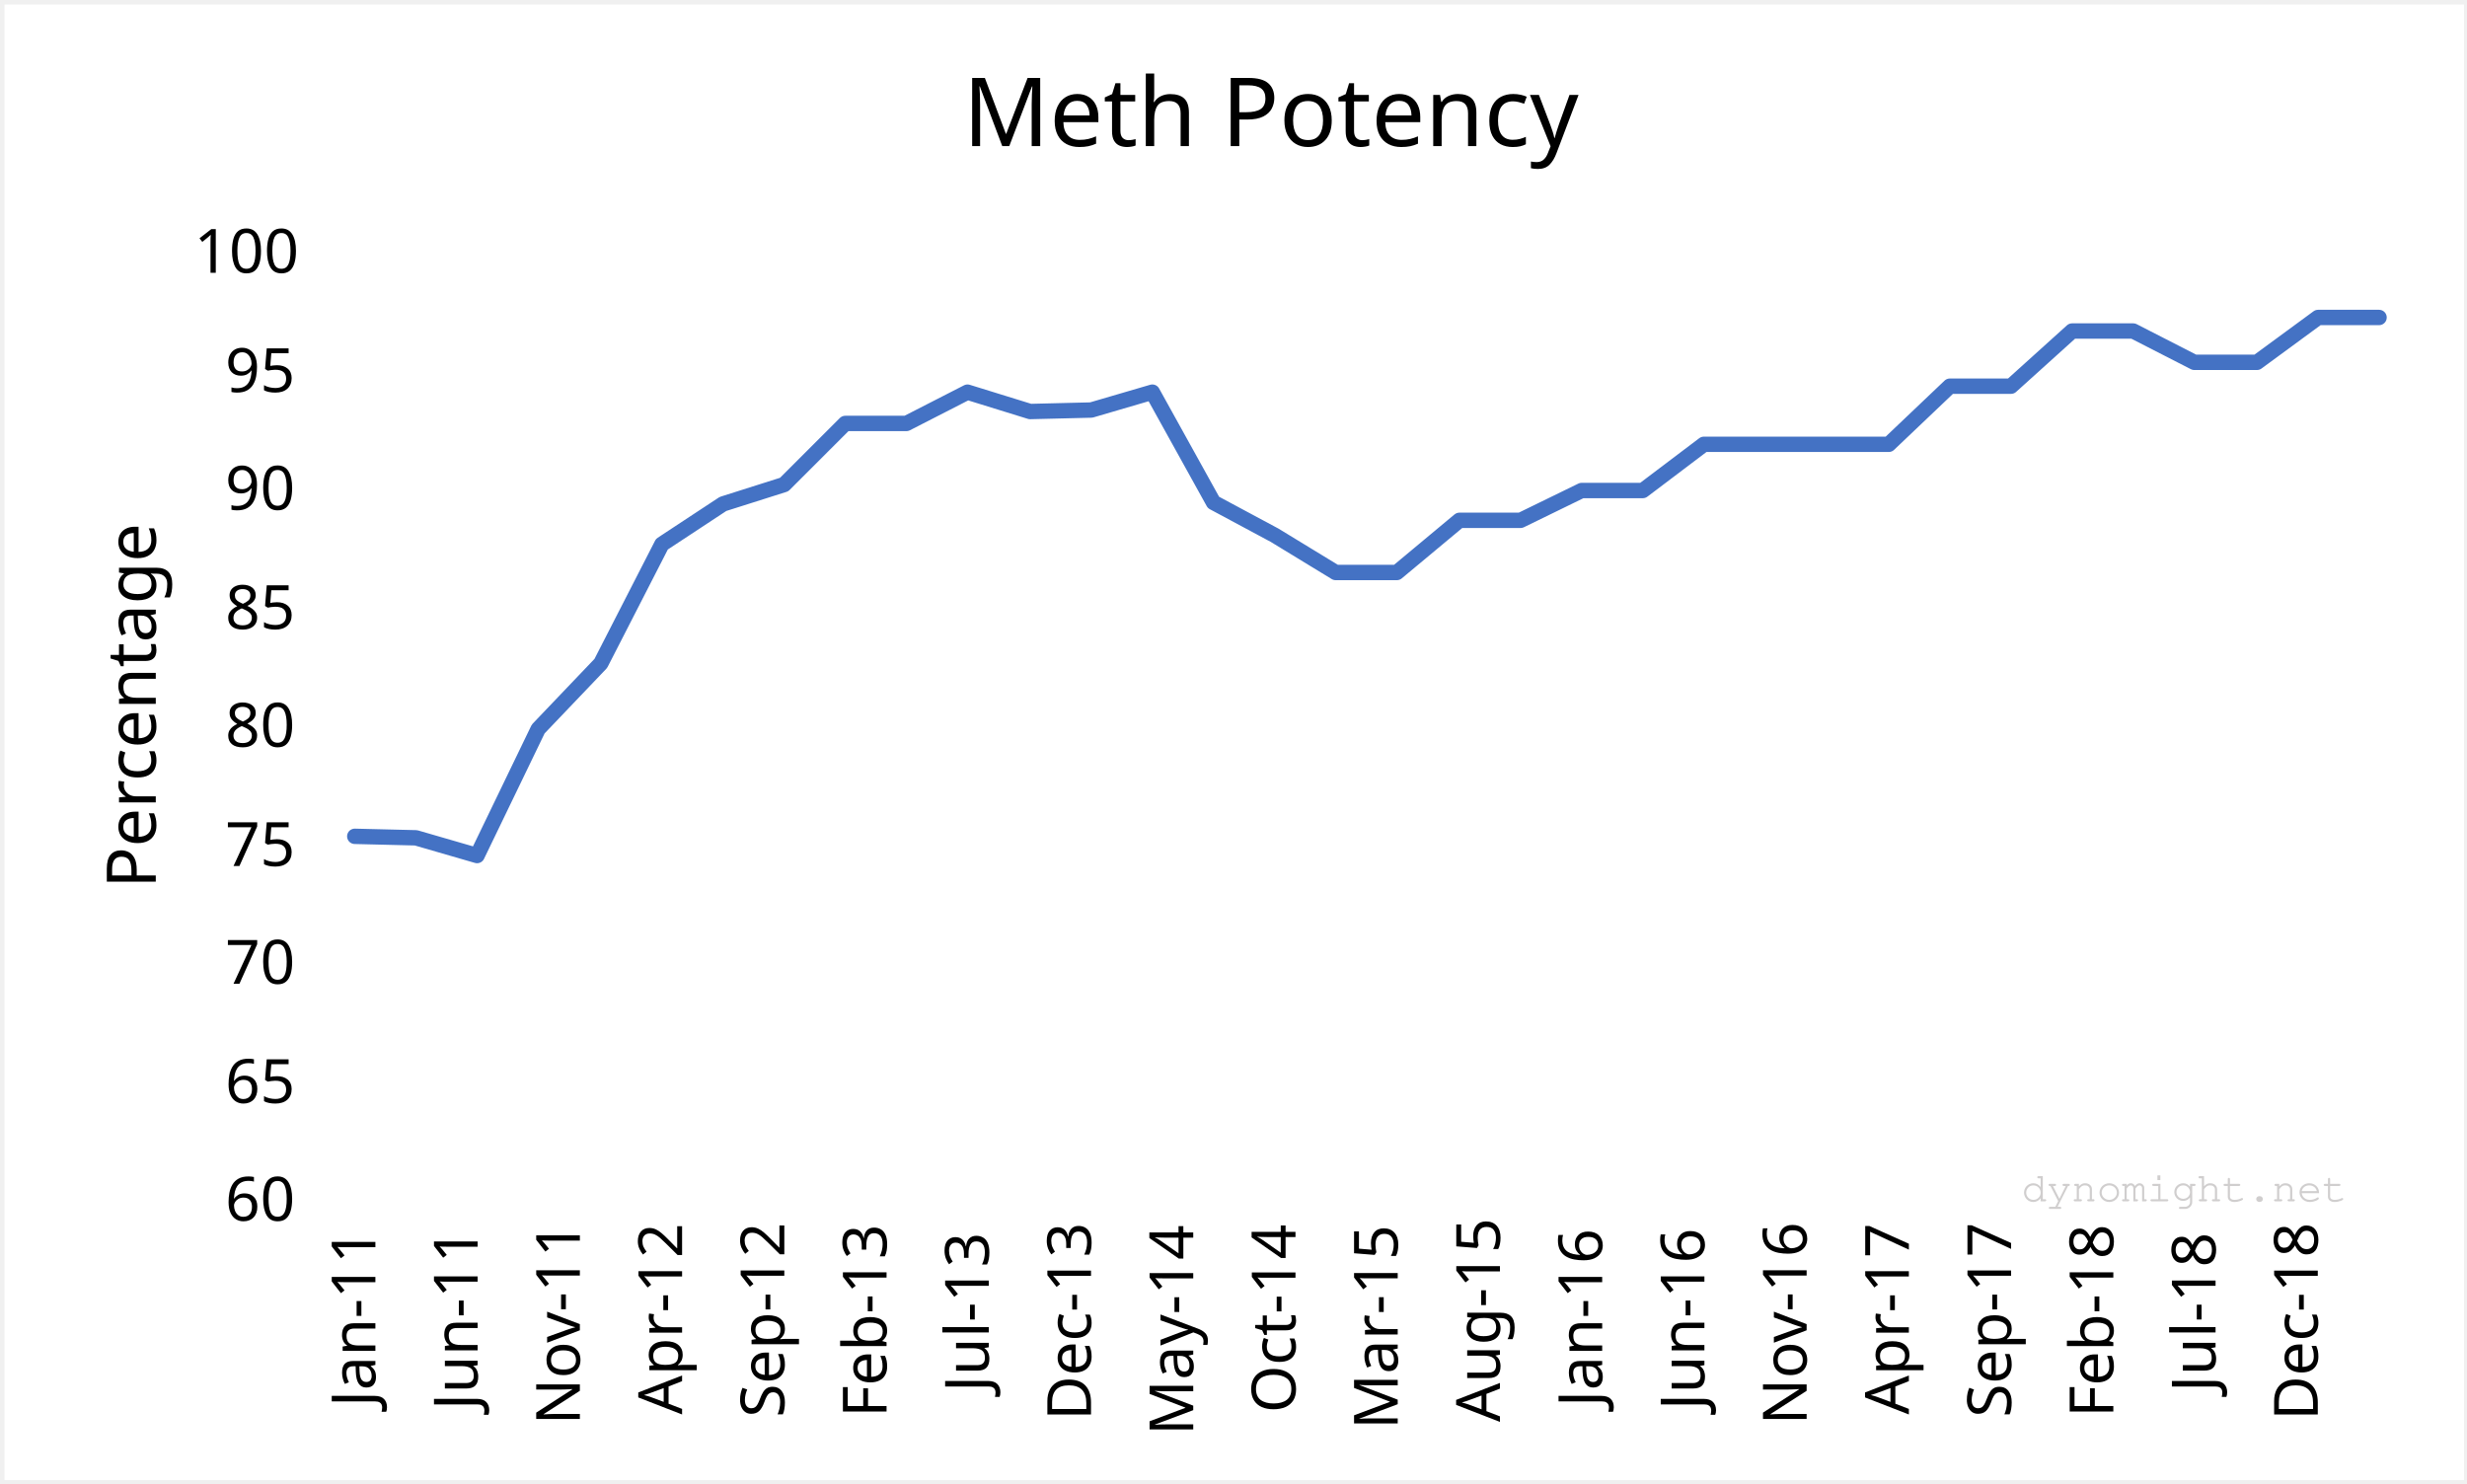
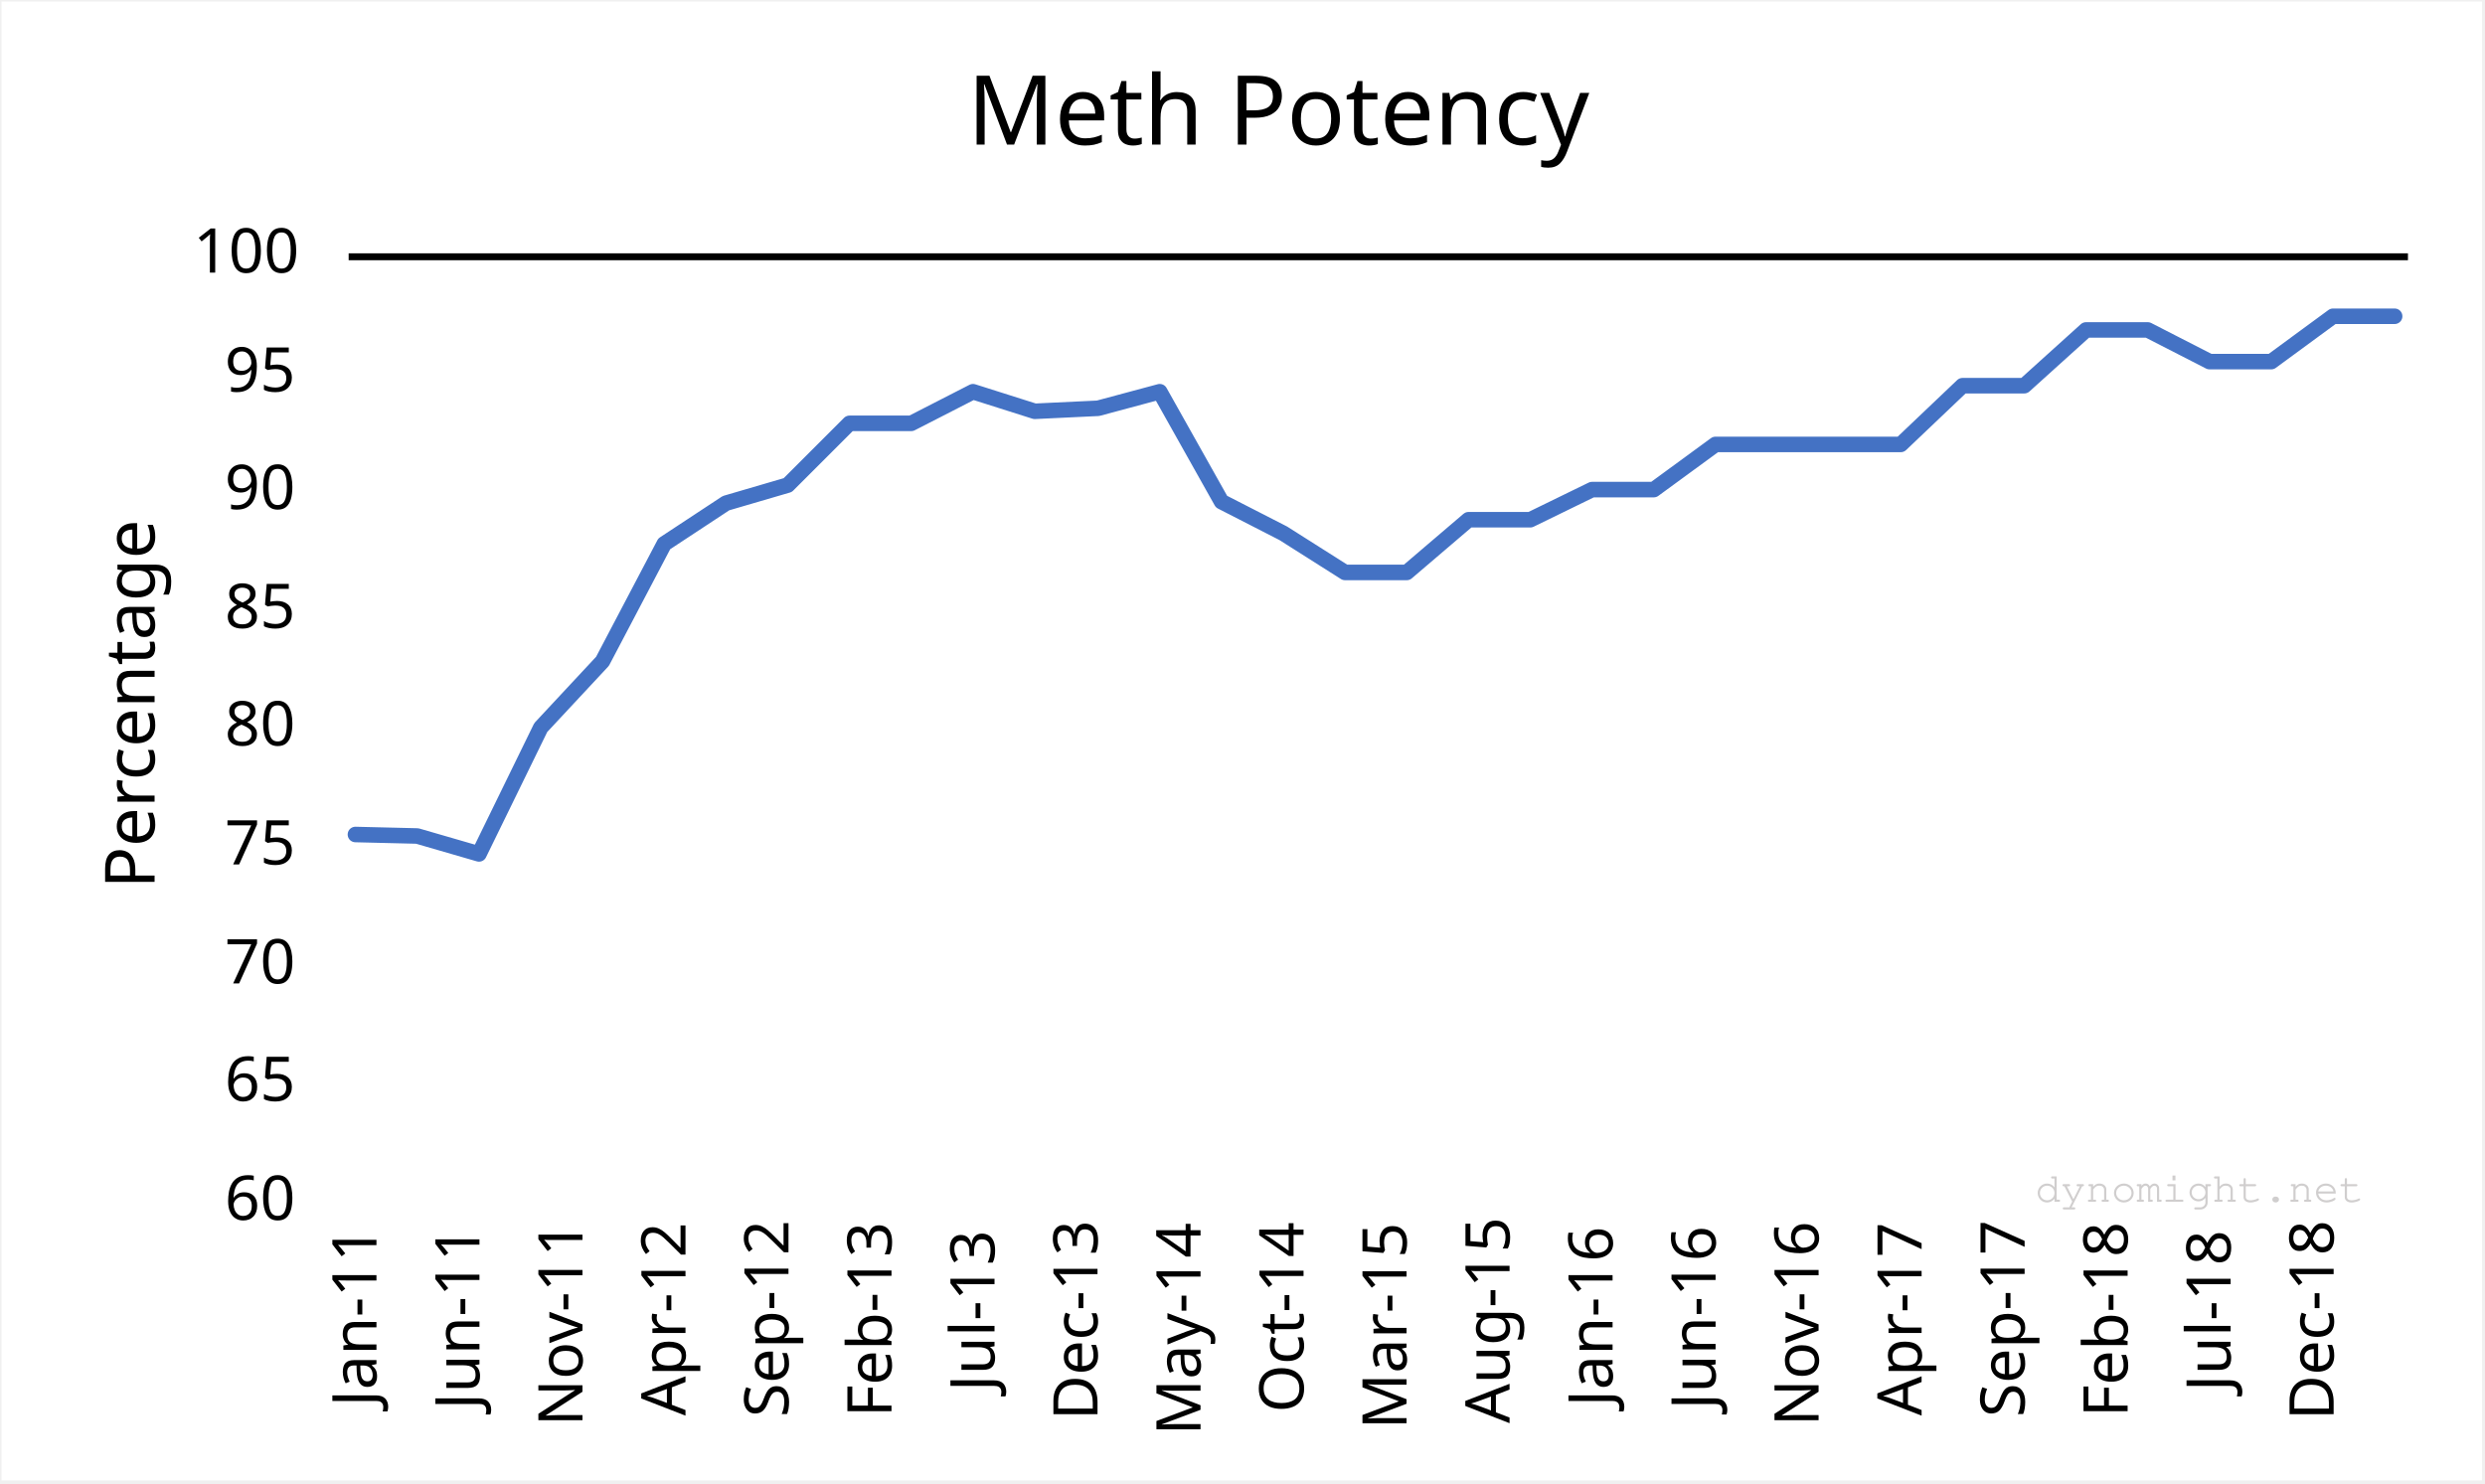
- <svg xmlns="http://www.w3.org/2000/svg" width="1655" height="995" overflow="hidden">
+ <svg xmlns="http://www.w3.org/2000/svg" width="1650" height="985" overflow="hidden">
  <defs>
    <clipPath id="clip0">
-       <rect x="1122" y="2676" width="1655" height="995" />
+       <rect x="1122" y="2658" width="1650" height="985" />
    </clipPath>
    <clipPath id="clip1">
-       <rect x="1353" y="2848" width="1375" height="640" />
+       <rect x="1351" y="2828" width="1371" height="632" />
    </clipPath>
    <clipPath id="clip2">
-       <rect x="1125" y="2678" width="1650" height="990" />
+       <rect x="1123" y="2658" width="1646" height="983" />
    </clipPath>
    <clipPath id="clip3">
-       <rect x="1125" y="2678" width="1650" height="990" />
+       <rect x="1123" y="2658" width="1646" height="983" />
    </clipPath>
    <clipPath id="clip4">
-       <rect x="1125" y="2678" width="1650" height="990" />
+       <rect x="1123" y="2658" width="1646" height="983" />
    </clipPath>
    <clipPath id="clip5">
-       <rect x="1125" y="2678" width="1650" height="990" />
+       <rect x="1123" y="2658" width="1646" height="983" />
    </clipPath>
    <clipPath id="clip6">
-       <rect x="1125" y="2678" width="1650" height="990" />
+       <rect x="1123" y="2658" width="1646" height="983" />
    </clipPath>
    <clipPath id="clip7">
-       <rect x="1125" y="2678" width="1650" height="990" />
+       <rect x="1123" y="2658" width="1646" height="983" />
    </clipPath>
    <clipPath id="clip8">
-       <rect x="1125" y="2678" width="1650" height="990" />
+       <rect x="1123" y="2658" width="1646" height="983" />
    </clipPath>
    <clipPath id="clip9">
-       <rect x="1125" y="2678" width="1650" height="990" />
+       <rect x="1123" y="2658" width="1646" height="983" />
    </clipPath>
    <clipPath id="clip10">
-       <rect x="1125" y="2678" width="1650" height="990" />
+       <rect x="1123" y="2658" width="1646" height="983" />
    </clipPath>
    <clipPath id="clip11">
-       <rect x="1125" y="2678" width="1650" height="990" />
+       <rect x="1123" y="2658" width="1646" height="983" />
    </clipPath>
    <clipPath id="clip12">
-       <rect x="1125" y="2678" width="1650" height="990" />
+       <rect x="1123" y="2658" width="1646" height="983" />
    </clipPath>
    <clipPath id="clip13">
-       <rect x="1125" y="2678" width="1650" height="990" />
+       <rect x="1123" y="2658" width="1646" height="983" />
    </clipPath>
    <clipPath id="clip14">
-       <rect x="1125" y="2678" width="1650" height="990" />
+       <rect x="1123" y="2658" width="1646" height="983" />
    </clipPath>
    <clipPath id="clip15">
-       <rect x="1125" y="2678" width="1650" height="990" />
+       <rect x="1123" y="2658" width="1646" height="983" />
    </clipPath>
    <clipPath id="clip16">
-       <rect x="1125" y="2678" width="1650" height="990" />
+       <rect x="1123" y="2658" width="1646" height="983" />
    </clipPath>
    <clipPath id="clip17">
-       <rect x="1125" y="2678" width="1650" height="990" />
+       <rect x="1123" y="2658" width="1646" height="983" />
    </clipPath>
    <clipPath id="clip18">
-       <rect x="1125" y="2678" width="1650" height="990" />
+       <rect x="1123" y="2658" width="1646" height="983" />
    </clipPath>
    <clipPath id="clip19">
-       <rect x="1125" y="2678" width="1650" height="990" />
+       <rect x="1123" y="2658" width="1646" height="983" />
    </clipPath>
    <clipPath id="clip20">
-       <rect x="1125" y="2678" width="1650" height="990" />
+       <rect x="1123" y="2658" width="1646" height="983" />
    </clipPath>
    <clipPath id="clip21">
-       <rect x="1125" y="2678" width="1650" height="990" />
+       <rect x="1123" y="2658" width="1646" height="983" />
    </clipPath>
    <clipPath id="clip22">
-       <rect x="1125" y="2678" width="1650" height="990" />
+       <rect x="1123" y="2658" width="1646" height="983" />
    </clipPath>
    <clipPath id="clip23">
-       <rect x="1125" y="2678" width="1650" height="990" />
+       <rect x="1123" y="2658" width="1646" height="983" />
    </clipPath>
    <clipPath id="clip24">
-       <rect x="1125" y="2678" width="1650" height="990" />
+       <rect x="1123" y="2658" width="1646" height="983" />
    </clipPath>
    <clipPath id="clip25">
-       <rect x="1125" y="2678" width="1650" height="990" />
+       <rect x="1123" y="2658" width="1646" height="983" />
    </clipPath>
    <clipPath id="clip26">
-       <rect x="1125" y="2678" width="1650" height="990" />
+       <rect x="1123" y="2658" width="1646" height="983" />
    </clipPath>
    <clipPath id="clip27">
-       <rect x="1125" y="2678" width="1650" height="990" />
+       <rect x="1123" y="2658" width="1646" height="983" />
    </clipPath>
    <clipPath id="clip28">
-       <rect x="1125" y="2678" width="1650" height="990" />
+       <rect x="1123" y="2658" width="1646" height="983" />
    </clipPath>
    <clipPath id="clip29">
-       <rect x="1125" y="2678" width="1650" height="990" />
+       <rect x="1123" y="2658" width="1646" height="983" />
    </clipPath>
    <clipPath id="clip30">
-       <rect x="1125" y="2678" width="1650" height="990" />
+       <rect x="1123" y="2658" width="1646" height="983" />
    </clipPath>
    <clipPath id="clip31">
-       <rect x="1125" y="2678" width="1650" height="990" />
+       <rect x="1123" y="2658" width="1646" height="983" />
    </clipPath>
    <clipPath id="clip32">
-       <rect x="1125" y="2678" width="1650" height="990" />
+       <rect x="1123" y="2658" width="1646" height="983" />
    </clipPath>
    <clipPath id="clip33">
-       <rect x="1125" y="2678" width="1651" height="991" />
+       <rect x="1123" y="2658" width="1647" height="984" />
+     </clipPath>
+     <clipPath id="clip34">
+       <rect x="1123" y="2658" width="1647" height="984" />
    </clipPath>
  </defs>
-   <g clip-path="url(#clip0)" transform="translate(-1122 -2676)">
-     <rect x="1125" y="2679" width="1650" height="990" fill="#FFFFFF" fill-opacity="1" />
+   <g clip-path="url(#clip0)" transform="translate(-1122 -2658)">
+     <rect x="1123" y="2659" width="1647" height="982" fill="#FFFFFF" fill-opacity="1" />
    <g clip-path="url(#clip1)">
-       <path d="M1360 3237.11 1401.05 3238.11 1442.05 3250 1483.05 3165.1 1525.05 3121.1 1566.05 3041.1 1607.05 3014.1 1648.05 3001.1 1689.06 2960.1 1730.06 2960.1 1771.06 2939.1 1813.06 2952.1 1854.06 2951.1 1895.06 2939.1 1936.06 3013.1 1977.06 3035.1 2018.07 3060.1 2059.07 3060.1 2101.07 3025.1 2142.07 3025.1 2183.07 3005.1 2224.07 3005.1 2265.07 2974.1 2306.08 2974.1 2348.08 2974.1 2389.08 2974.1 2430.08 2935.1 2471.08 2935.1 2512.08 2898.09 2553.08 2898.09 2594.09 2919.1 2636.09 2919.1 2677.09 2889 2718 2889" stroke="#4472C4" stroke-width="10.312" stroke-linecap="round" stroke-linejoin="round" stroke-miterlimit="10" stroke-opacity="1" fill="none" fill-rule="nonzero" />
+       <path d="M1358 3212.11 1399.05 3213.11 1440.05 3225 1481.05 3141.1 1522.05 3097.1 1563.05 3019.1 1604.05 2992.1 1645.05 2980.1 1686.06 2939.1 1727.06 2939.1 1768.06 2918.1 1809.06 2931.1 1851.06 2929.1 1892.06 2918.1 1933.06 2991.1 1974.06 3012.1 2015.07 3038.1 2056.07 3038.1 2097.07 3003.1 2138.07 3003.1 2179.07 2983.1 2220.07 2983.1 2261.07 2953.1 2302.08 2953.1 2343.08 2953.1 2384.08 2953.1 2425.08 2914.1 2466.08 2914.1 2507.08 2877.09 2548.08 2877.09 2589.08 2898.1 2630.09 2898.1 2671.09 2868 2712 2868" stroke="#4472C4" stroke-width="10.312" stroke-linecap="round" stroke-linejoin="round" stroke-miterlimit="10" stroke-opacity="1" fill="none" fill-rule="nonzero" />
    </g>
    <g clip-path="url(#clip2)">
-       <text fill="#000000" fill-opacity="1" font-family="Calibri,Calibri_MSFontService,sans-serif" font-style="normal" font-variant="normal" font-weight="400" font-stretch="normal" font-size="41" text-anchor="start" direction="ltr" writing-mode="lr-tb" unicode-bidi="normal" text-decoration="none" transform="matrix(1 0 0 1 1273.09 3495)">60</text>
+       <text fill="#000000" fill-opacity="1" font-family="Calibri,Calibri_MSFontService,sans-serif" font-style="normal" font-variant="normal" font-weight="400" font-stretch="normal" font-size="41" text-anchor="start" direction="ltr" writing-mode="lr-tb" unicode-bidi="normal" text-decoration="none" transform="matrix(1 0 0 1 1271.23 3468)">60</text>
    </g>
    <g clip-path="url(#clip3)">
-       <text fill="#000000" fill-opacity="1" font-family="Calibri,Calibri_MSFontService,sans-serif" font-style="normal" font-variant="normal" font-weight="400" font-stretch="normal" font-size="41" text-anchor="start" direction="ltr" writing-mode="lr-tb" unicode-bidi="normal" text-decoration="none" transform="matrix(1 0 0 1 1273.09 3416)">65</text>
+       <text fill="#000000" fill-opacity="1" font-family="Calibri,Calibri_MSFontService,sans-serif" font-style="normal" font-variant="normal" font-weight="400" font-stretch="normal" font-size="41" text-anchor="start" direction="ltr" writing-mode="lr-tb" unicode-bidi="normal" text-decoration="none" transform="matrix(1 0 0 1 1271.23 3389)">65</text>
    </g>
    <g clip-path="url(#clip4)">
-       <text fill="#000000" fill-opacity="1" font-family="Calibri,Calibri_MSFontService,sans-serif" font-style="normal" font-variant="normal" font-weight="400" font-stretch="normal" font-size="41" text-anchor="start" direction="ltr" writing-mode="lr-tb" unicode-bidi="normal" text-decoration="none" transform="matrix(1 0 0 1 1273.09 3336)">70</text>
+       <text fill="#000000" fill-opacity="1" font-family="Calibri,Calibri_MSFontService,sans-serif" font-style="normal" font-variant="normal" font-weight="400" font-stretch="normal" font-size="41" text-anchor="start" direction="ltr" writing-mode="lr-tb" unicode-bidi="normal" text-decoration="none" transform="matrix(1 0 0 1 1271.23 3311)">70</text>
    </g>
    <g clip-path="url(#clip5)">
-       <text fill="#000000" fill-opacity="1" font-family="Calibri,Calibri_MSFontService,sans-serif" font-style="normal" font-variant="normal" font-weight="400" font-stretch="normal" font-size="41" text-anchor="start" direction="ltr" writing-mode="lr-tb" unicode-bidi="normal" text-decoration="none" transform="matrix(1 0 0 1 1273.09 3257)">75</text>
+       <text fill="#000000" fill-opacity="1" font-family="Calibri,Calibri_MSFontService,sans-serif" font-style="normal" font-variant="normal" font-weight="400" font-stretch="normal" font-size="41" text-anchor="start" direction="ltr" writing-mode="lr-tb" unicode-bidi="normal" text-decoration="none" transform="matrix(1 0 0 1 1271.23 3232)">75</text>
    </g>
    <g clip-path="url(#clip6)">
-       <text fill="#000000" fill-opacity="1" font-family="Calibri,Calibri_MSFontService,sans-serif" font-style="normal" font-variant="normal" font-weight="400" font-stretch="normal" font-size="41" text-anchor="start" direction="ltr" writing-mode="lr-tb" unicode-bidi="normal" text-decoration="none" transform="matrix(1 0 0 1 1273.09 3177)">80</text>
+       <text fill="#000000" fill-opacity="1" font-family="Calibri,Calibri_MSFontService,sans-serif" font-style="normal" font-variant="normal" font-weight="400" font-stretch="normal" font-size="41" text-anchor="start" direction="ltr" writing-mode="lr-tb" unicode-bidi="normal" text-decoration="none" transform="matrix(1 0 0 1 1271.23 3153)">80</text>
    </g>
    <g clip-path="url(#clip7)">
-       <text fill="#000000" fill-opacity="1" font-family="Calibri,Calibri_MSFontService,sans-serif" font-style="normal" font-variant="normal" font-weight="400" font-stretch="normal" font-size="41" text-anchor="start" direction="ltr" writing-mode="lr-tb" unicode-bidi="normal" text-decoration="none" transform="matrix(1 0 0 1 1273.09 3098)">85</text>
+       <text fill="#000000" fill-opacity="1" font-family="Calibri,Calibri_MSFontService,sans-serif" font-style="normal" font-variant="normal" font-weight="400" font-stretch="normal" font-size="41" text-anchor="start" direction="ltr" writing-mode="lr-tb" unicode-bidi="normal" text-decoration="none" transform="matrix(1 0 0 1 1271.23 3075)">85</text>
    </g>
    <g clip-path="url(#clip8)">
-       <text fill="#000000" fill-opacity="1" font-family="Calibri,Calibri_MSFontService,sans-serif" font-style="normal" font-variant="normal" font-weight="400" font-stretch="normal" font-size="41" text-anchor="start" direction="ltr" writing-mode="lr-tb" unicode-bidi="normal" text-decoration="none" transform="matrix(1 0 0 1 1273.09 3018)">90</text>
+       <text fill="#000000" fill-opacity="1" font-family="Calibri,Calibri_MSFontService,sans-serif" font-style="normal" font-variant="normal" font-weight="400" font-stretch="normal" font-size="41" text-anchor="start" direction="ltr" writing-mode="lr-tb" unicode-bidi="normal" text-decoration="none" transform="matrix(1 0 0 1 1271.23 2996)">90</text>
    </g>
    <g clip-path="url(#clip9)">
-       <text fill="#000000" fill-opacity="1" font-family="Calibri,Calibri_MSFontService,sans-serif" font-style="normal" font-variant="normal" font-weight="400" font-stretch="normal" font-size="41" text-anchor="start" direction="ltr" writing-mode="lr-tb" unicode-bidi="normal" text-decoration="none" transform="matrix(1 0 0 1 1273.09 2939)">95</text>
+       <text fill="#000000" fill-opacity="1" font-family="Calibri,Calibri_MSFontService,sans-serif" font-style="normal" font-variant="normal" font-weight="400" font-stretch="normal" font-size="41" text-anchor="start" direction="ltr" writing-mode="lr-tb" unicode-bidi="normal" text-decoration="none" transform="matrix(1 0 0 1 1271.23 2918)">95</text>
    </g>
    <g clip-path="url(#clip10)">
-       <text fill="#000000" fill-opacity="1" font-family="Calibri,Calibri_MSFontService,sans-serif" font-style="normal" font-variant="normal" font-weight="400" font-stretch="normal" font-size="41" text-anchor="start" direction="ltr" writing-mode="lr-tb" unicode-bidi="normal" text-decoration="none" transform="matrix(1 0 0 1 1252.19 2859)">100</text>
+       <text fill="#000000" fill-opacity="1" font-family="Calibri,Calibri_MSFontService,sans-serif" font-style="normal" font-variant="normal" font-weight="400" font-stretch="normal" font-size="41" text-anchor="start" direction="ltr" writing-mode="lr-tb" unicode-bidi="normal" text-decoration="none" transform="matrix(1 0 0 1 1250.33 2839)">100</text>
    </g>
    <g clip-path="url(#clip11)">
-       <text fill="#000000" fill-opacity="1" font-family="Calibri,Calibri_MSFontService,sans-serif" font-style="normal" font-variant="normal" font-weight="400" font-stretch="normal" font-size="41" text-anchor="start" direction="ltr" writing-mode="lr-tb" unicode-bidi="normal" text-decoration="none" transform="matrix(6.12323e-17 -1 1 6.12323e-17 1373.83 3620)">Jan-11</text>
+       <text fill="#000000" fill-opacity="1" font-family="Calibri,Calibri_MSFontService,sans-serif" font-style="normal" font-variant="normal" font-weight="400" font-stretch="normal" font-size="41" text-anchor="start" direction="ltr" writing-mode="lr-tb" unicode-bidi="normal" text-decoration="none" transform="matrix(6.12323e-17 -1 1 6.12323e-17 1371.96 3592)">Jan-11</text>
    </g>
    <g clip-path="url(#clip12)">
-       <text fill="#000000" fill-opacity="1" font-family="Calibri,Calibri_MSFontService,sans-serif" font-style="normal" font-variant="normal" font-weight="400" font-stretch="normal" font-size="41" text-anchor="start" direction="ltr" writing-mode="lr-tb" unicode-bidi="normal" text-decoration="none" transform="matrix(6.12323e-17 -1 1 6.12323e-17 1442.42 3622)">Jun-11</text>
+       <text fill="#000000" fill-opacity="1" font-family="Calibri,Calibri_MSFontService,sans-serif" font-style="normal" font-variant="normal" font-weight="400" font-stretch="normal" font-size="41" text-anchor="start" direction="ltr" writing-mode="lr-tb" unicode-bidi="normal" text-decoration="none" transform="matrix(6.12323e-17 -1 1 6.12323e-17 1440.35 3594)">Jun-11</text>
    </g>
    <g clip-path="url(#clip13)">
-       <text fill="#000000" fill-opacity="1" font-family="Calibri,Calibri_MSFontService,sans-serif" font-style="normal" font-variant="normal" font-weight="400" font-stretch="normal" font-size="41" text-anchor="start" direction="ltr" writing-mode="lr-tb" unicode-bidi="normal" text-decoration="none" transform="matrix(6.12323e-17 -1 1 6.12323e-17 1511 3632)">Nov-11</text>
+       <text fill="#000000" fill-opacity="1" font-family="Calibri,Calibri_MSFontService,sans-serif" font-style="normal" font-variant="normal" font-weight="400" font-stretch="normal" font-size="41" text-anchor="start" direction="ltr" writing-mode="lr-tb" unicode-bidi="normal" text-decoration="none" transform="matrix(6.12323e-17 -1 1 6.12323e-17 1508.75 3605)">Nov-11</text>
    </g>
    <g clip-path="url(#clip14)">
-       <text fill="#000000" fill-opacity="1" font-family="Calibri,Calibri_MSFontService,sans-serif" font-style="normal" font-variant="normal" font-weight="400" font-stretch="normal" font-size="41" text-anchor="start" direction="ltr" writing-mode="lr-tb" unicode-bidi="normal" text-decoration="none" transform="matrix(6.12323e-17 -1 1 6.12323e-17 1579.58 3625)">Apr-12</text>
+       <text fill="#000000" fill-opacity="1" font-family="Calibri,Calibri_MSFontService,sans-serif" font-style="normal" font-variant="normal" font-weight="400" font-stretch="normal" font-size="41" text-anchor="start" direction="ltr" writing-mode="lr-tb" unicode-bidi="normal" text-decoration="none" transform="matrix(6.12323e-17 -1 1 6.12323e-17 1577.15 3598)">Apr-12</text>
    </g>
    <g clip-path="url(#clip15)">
-       <text fill="#000000" fill-opacity="1" font-family="Calibri,Calibri_MSFontService,sans-serif" font-style="normal" font-variant="normal" font-weight="400" font-stretch="normal" font-size="41" text-anchor="start" direction="ltr" writing-mode="lr-tb" unicode-bidi="normal" text-decoration="none" transform="matrix(6.12323e-17 -1 1 6.12323e-17 1648.16 3627)">Sep-12</text>
+       <text fill="#000000" fill-opacity="1" font-family="Calibri,Calibri_MSFontService,sans-serif" font-style="normal" font-variant="normal" font-weight="400" font-stretch="normal" font-size="41" text-anchor="start" direction="ltr" writing-mode="lr-tb" unicode-bidi="normal" text-decoration="none" transform="matrix(6.12323e-17 -1 1 6.12323e-17 1645.54 3599)">Sep-12</text>
    </g>
    <g clip-path="url(#clip16)">
-       <text fill="#000000" fill-opacity="1" font-family="Calibri,Calibri_MSFontService,sans-serif" font-style="normal" font-variant="normal" font-weight="400" font-stretch="normal" font-size="41" text-anchor="start" direction="ltr" writing-mode="lr-tb" unicode-bidi="normal" text-decoration="none" transform="matrix(6.12323e-17 -1 1 6.12323e-17 1716.75 3627)">Feb-13</text>
+       <text fill="#000000" fill-opacity="1" font-family="Calibri,Calibri_MSFontService,sans-serif" font-style="normal" font-variant="normal" font-weight="400" font-stretch="normal" font-size="41" text-anchor="start" direction="ltr" writing-mode="lr-tb" unicode-bidi="normal" text-decoration="none" transform="matrix(6.12323e-17 -1 1 6.12323e-17 1713.94 3599)">Feb-13</text>
    </g>
    <g clip-path="url(#clip17)">
-       <text fill="#000000" fill-opacity="1" font-family="Calibri,Calibri_MSFontService,sans-serif" font-style="normal" font-variant="normal" font-weight="400" font-stretch="normal" font-size="41" text-anchor="start" direction="ltr" writing-mode="lr-tb" unicode-bidi="normal" text-decoration="none" transform="matrix(6.12323e-17 -1 1 6.12323e-17 1785.33 3610)">Jul-13</text>
+       <text fill="#000000" fill-opacity="1" font-family="Calibri,Calibri_MSFontService,sans-serif" font-style="normal" font-variant="normal" font-weight="400" font-stretch="normal" font-size="41" text-anchor="start" direction="ltr" writing-mode="lr-tb" unicode-bidi="normal" text-decoration="none" transform="matrix(6.12323e-17 -1 1 6.12323e-17 1782.34 3582)">Jul-13</text>
    </g>
    <g clip-path="url(#clip18)">
-       <text fill="#000000" fill-opacity="1" font-family="Calibri,Calibri_MSFontService,sans-serif" font-style="normal" font-variant="normal" font-weight="400" font-stretch="normal" font-size="41" text-anchor="start" direction="ltr" writing-mode="lr-tb" unicode-bidi="normal" text-decoration="none" transform="matrix(6.12323e-17 -1 1 6.12323e-17 1853.91 3629)">Dec-13</text>
+       <text fill="#000000" fill-opacity="1" font-family="Calibri,Calibri_MSFontService,sans-serif" font-style="normal" font-variant="normal" font-weight="400" font-stretch="normal" font-size="41" text-anchor="start" direction="ltr" writing-mode="lr-tb" unicode-bidi="normal" text-decoration="none" transform="matrix(6.12323e-17 -1 1 6.12323e-17 1850.73 3601)">Dec-13</text>
    </g>
    <g clip-path="url(#clip19)">
-       <text fill="#000000" fill-opacity="1" font-family="Calibri,Calibri_MSFontService,sans-serif" font-style="normal" font-variant="normal" font-weight="400" font-stretch="normal" font-size="41" text-anchor="start" direction="ltr" writing-mode="lr-tb" unicode-bidi="normal" text-decoration="none" transform="matrix(6.12323e-17 -1 1 6.12323e-17 1922.49 3639)">May-14</text>
+       <text fill="#000000" fill-opacity="1" font-family="Calibri,Calibri_MSFontService,sans-serif" font-style="normal" font-variant="normal" font-weight="400" font-stretch="normal" font-size="41" text-anchor="start" direction="ltr" writing-mode="lr-tb" unicode-bidi="normal" text-decoration="none" transform="matrix(6.12323e-17 -1 1 6.12323e-17 1919.13 3611)">May-14</text>
    </g>
    <g clip-path="url(#clip20)">
-       <text fill="#000000" fill-opacity="1" font-family="Calibri,Calibri_MSFontService,sans-serif" font-style="normal" font-variant="normal" font-weight="400" font-stretch="normal" font-size="41" text-anchor="start" direction="ltr" writing-mode="lr-tb" unicode-bidi="normal" text-decoration="none" transform="matrix(6.12323e-17 -1 1 6.12323e-17 1991.08 3624)">Oct-14</text>
+       <text fill="#000000" fill-opacity="1" font-family="Calibri,Calibri_MSFontService,sans-serif" font-style="normal" font-variant="normal" font-weight="400" font-stretch="normal" font-size="41" text-anchor="start" direction="ltr" writing-mode="lr-tb" unicode-bidi="normal" text-decoration="none" transform="matrix(6.12323e-17 -1 1 6.12323e-17 1987.53 3596)">Oct-14</text>
    </g>
    <g clip-path="url(#clip21)">
-       <text fill="#000000" fill-opacity="1" font-family="Calibri,Calibri_MSFontService,sans-serif" font-style="normal" font-variant="normal" font-weight="400" font-stretch="normal" font-size="41" text-anchor="start" direction="ltr" writing-mode="lr-tb" unicode-bidi="normal" text-decoration="none" transform="matrix(6.12323e-17 -1 1 6.12323e-17 2059.66 3635)">Mar-15</text>
+       <text fill="#000000" fill-opacity="1" font-family="Calibri,Calibri_MSFontService,sans-serif" font-style="normal" font-variant="normal" font-weight="400" font-stretch="normal" font-size="41" text-anchor="start" direction="ltr" writing-mode="lr-tb" unicode-bidi="normal" text-decoration="none" transform="matrix(6.12323e-17 -1 1 6.12323e-17 2055.93 3607)">Mar-15</text>
    </g>
    <g clip-path="url(#clip22)">
-       <text fill="#000000" fill-opacity="1" font-family="Calibri,Calibri_MSFontService,sans-serif" font-style="normal" font-variant="normal" font-weight="400" font-stretch="normal" font-size="41" text-anchor="start" direction="ltr" writing-mode="lr-tb" unicode-bidi="normal" text-decoration="none" transform="matrix(6.12323e-17 -1 1 6.12323e-17 2128.24 3630)">Aug-15</text>
+       <text fill="#000000" fill-opacity="1" font-family="Calibri,Calibri_MSFontService,sans-serif" font-style="normal" font-variant="normal" font-weight="400" font-stretch="normal" font-size="41" text-anchor="start" direction="ltr" writing-mode="lr-tb" unicode-bidi="normal" text-decoration="none" transform="matrix(6.12323e-17 -1 1 6.12323e-17 2124.32 3603)">Aug-15</text>
    </g>
    <g clip-path="url(#clip23)">
-       <text fill="#000000" fill-opacity="1" font-family="Calibri,Calibri_MSFontService,sans-serif" font-style="normal" font-variant="normal" font-weight="400" font-stretch="normal" font-size="41" text-anchor="start" direction="ltr" writing-mode="lr-tb" unicode-bidi="normal" text-decoration="none" transform="matrix(6.12323e-17 -1 1 6.12323e-17 2196.83 3620)">Jan-16</text>
+       <text fill="#000000" fill-opacity="1" font-family="Calibri,Calibri_MSFontService,sans-serif" font-style="normal" font-variant="normal" font-weight="400" font-stretch="normal" font-size="41" text-anchor="start" direction="ltr" writing-mode="lr-tb" unicode-bidi="normal" text-decoration="none" transform="matrix(6.12323e-17 -1 1 6.12323e-17 2192.72 3592)">Jan-16</text>
    </g>
    <g clip-path="url(#clip24)">
-       <text fill="#000000" fill-opacity="1" font-family="Calibri,Calibri_MSFontService,sans-serif" font-style="normal" font-variant="normal" font-weight="400" font-stretch="normal" font-size="41" text-anchor="start" direction="ltr" writing-mode="lr-tb" unicode-bidi="normal" text-decoration="none" transform="matrix(6.12323e-17 -1 1 6.12323e-17 2265.41 3622)">Jun-16</text>
+       <text fill="#000000" fill-opacity="1" font-family="Calibri,Calibri_MSFontService,sans-serif" font-style="normal" font-variant="normal" font-weight="400" font-stretch="normal" font-size="41" text-anchor="start" direction="ltr" writing-mode="lr-tb" unicode-bidi="normal" text-decoration="none" transform="matrix(6.12323e-17 -1 1 6.12323e-17 2261.12 3594)">Jun-16</text>
    </g>
    <g clip-path="url(#clip25)">
-       <text fill="#000000" fill-opacity="1" font-family="Calibri,Calibri_MSFontService,sans-serif" font-style="normal" font-variant="normal" font-weight="400" font-stretch="normal" font-size="41" text-anchor="start" direction="ltr" writing-mode="lr-tb" unicode-bidi="normal" text-decoration="none" transform="matrix(6.12323e-17 -1 1 6.12323e-17 2333.99 3632)">Nov-16</text>
+       <text fill="#000000" fill-opacity="1" font-family="Calibri,Calibri_MSFontService,sans-serif" font-style="normal" font-variant="normal" font-weight="400" font-stretch="normal" font-size="41" text-anchor="start" direction="ltr" writing-mode="lr-tb" unicode-bidi="normal" text-decoration="none" transform="matrix(6.12323e-17 -1 1 6.12323e-17 2329.51 3605)">Nov-16</text>
    </g>
    <g clip-path="url(#clip26)">
-       <text fill="#000000" fill-opacity="1" font-family="Calibri,Calibri_MSFontService,sans-serif" font-style="normal" font-variant="normal" font-weight="400" font-stretch="normal" font-size="41" text-anchor="start" direction="ltr" writing-mode="lr-tb" unicode-bidi="normal" text-decoration="none" transform="matrix(6.12323e-17 -1 1 6.12323e-17 2402.57 3625)">Apr-17</text>
+       <text fill="#000000" fill-opacity="1" font-family="Calibri,Calibri_MSFontService,sans-serif" font-style="normal" font-variant="normal" font-weight="400" font-stretch="normal" font-size="41" text-anchor="start" direction="ltr" writing-mode="lr-tb" unicode-bidi="normal" text-decoration="none" transform="matrix(6.12323e-17 -1 1 6.12323e-17 2397.91 3598)">Apr-17</text>
    </g>
    <g clip-path="url(#clip27)">
-       <text fill="#000000" fill-opacity="1" font-family="Calibri,Calibri_MSFontService,sans-serif" font-style="normal" font-variant="normal" font-weight="400" font-stretch="normal" font-size="41" text-anchor="start" direction="ltr" writing-mode="lr-tb" unicode-bidi="normal" text-decoration="none" transform="matrix(6.12323e-17 -1 1 6.12323e-17 2471.16 3627)">Sep-17</text>
+       <text fill="#000000" fill-opacity="1" font-family="Calibri,Calibri_MSFontService,sans-serif" font-style="normal" font-variant="normal" font-weight="400" font-stretch="normal" font-size="41" text-anchor="start" direction="ltr" writing-mode="lr-tb" unicode-bidi="normal" text-decoration="none" transform="matrix(6.12323e-17 -1 1 6.12323e-17 2466.31 3599)">Sep-17</text>
    </g>
    <g clip-path="url(#clip28)">
-       <text fill="#000000" fill-opacity="1" font-family="Calibri,Calibri_MSFontService,sans-serif" font-style="normal" font-variant="normal" font-weight="400" font-stretch="normal" font-size="41" text-anchor="start" direction="ltr" writing-mode="lr-tb" unicode-bidi="normal" text-decoration="none" transform="matrix(6.12323e-17 -1 1 6.12323e-17 2539.74 3627)">Feb-18</text>
+       <text fill="#000000" fill-opacity="1" font-family="Calibri,Calibri_MSFontService,sans-serif" font-style="normal" font-variant="normal" font-weight="400" font-stretch="normal" font-size="41" text-anchor="start" direction="ltr" writing-mode="lr-tb" unicode-bidi="normal" text-decoration="none" transform="matrix(6.12323e-17 -1 1 6.12323e-17 2534.7 3599)">Feb-18</text>
    </g>
    <g clip-path="url(#clip29)">
-       <text fill="#000000" fill-opacity="1" font-family="Calibri,Calibri_MSFontService,sans-serif" font-style="normal" font-variant="normal" font-weight="400" font-stretch="normal" font-size="41" text-anchor="start" direction="ltr" writing-mode="lr-tb" unicode-bidi="normal" text-decoration="none" transform="matrix(6.12323e-17 -1 1 6.12323e-17 2608.32 3610)">Jul-18</text>
+       <text fill="#000000" fill-opacity="1" font-family="Calibri,Calibri_MSFontService,sans-serif" font-style="normal" font-variant="normal" font-weight="400" font-stretch="normal" font-size="41" text-anchor="start" direction="ltr" writing-mode="lr-tb" unicode-bidi="normal" text-decoration="none" transform="matrix(6.12323e-17 -1 1 6.12323e-17 2603.1 3582)">Jul-18</text>
    </g>
    <g clip-path="url(#clip30)">
-       <text fill="#000000" fill-opacity="1" font-family="Calibri,Calibri_MSFontService,sans-serif" font-style="normal" font-variant="normal" font-weight="400" font-stretch="normal" font-size="41" text-anchor="start" direction="ltr" writing-mode="lr-tb" unicode-bidi="normal" text-decoration="none" transform="matrix(6.12323e-17 -1 1 6.12323e-17 2676.9 3629)">Dec-18</text>
+       <text fill="#000000" fill-opacity="1" font-family="Calibri,Calibri_MSFontService,sans-serif" font-style="normal" font-variant="normal" font-weight="400" font-stretch="normal" font-size="41" text-anchor="start" direction="ltr" writing-mode="lr-tb" unicode-bidi="normal" text-decoration="none" transform="matrix(6.12323e-17 -1 1 6.12323e-17 2671.5 3601)">Dec-18</text>
    </g>
    <g clip-path="url(#clip31)">
-       <text fill="#000000" fill-opacity="1" font-family="Calibri,Calibri_MSFontService,sans-serif" font-style="normal" font-variant="normal" font-weight="400" font-stretch="normal" font-size="46" text-anchor="start" direction="ltr" writing-mode="lr-tb" unicode-bidi="normal" text-decoration="none" transform="matrix(6.12323e-17 -1 1 6.12323e-17 1226.5 3272)">Percentage</text>
+       <text fill="#000000" fill-opacity="1" font-family="Calibri,Calibri_MSFontService,sans-serif" font-style="normal" font-variant="normal" font-weight="400" font-stretch="normal" font-size="46" text-anchor="start" direction="ltr" writing-mode="lr-tb" unicode-bidi="normal" text-decoration="none" transform="matrix(6.12323e-17 -1 1 6.12323e-17 1224.64 3248)">Percentage</text>
    </g>
    <g clip-path="url(#clip32)">
-       <text fill="#000000" fill-opacity="1" font-family="Calibri,Calibri_MSFontService,sans-serif" font-style="normal" font-variant="normal" font-weight="400" font-stretch="normal" font-size="64" text-anchor="start" direction="ltr" writing-mode="lr-tb" unicode-bidi="normal" text-decoration="none" transform="matrix(1 0 0 1 1767.98 2774)">Meth Potency</text>
+       <text fill="#000000" fill-opacity="1" font-family="Calibri,Calibri_MSFontService,sans-serif" font-style="normal" font-variant="normal" font-weight="400" font-stretch="normal" font-size="64" text-anchor="start" direction="ltr" writing-mode="lr-tb" unicode-bidi="normal" text-decoration="none" transform="matrix(1 0 0 1 1764.26 2754)">Meth Potency</text>
    </g>
    <g clip-path="url(#clip33)">
-       <text fill="#D0CECE" fill-opacity="1" font-family="Courier,Courier_MSFontService,sans-serif" font-style="normal" font-variant="normal" font-weight="400" font-stretch="normal" font-size="28" text-anchor="start" direction="ltr" writing-mode="lr-tb" unicode-bidi="normal" text-decoration="none" transform="matrix(1 0 0 1 2478.21 3482)">dynomight.net</text>
+       <text fill="#D0CECE" fill-opacity="1" font-family="Courier,Courier_MSFontService,sans-serif" font-style="normal" font-variant="normal" font-weight="400" font-stretch="normal" font-size="28" text-anchor="start" direction="ltr" writing-mode="lr-tb" unicode-bidi="normal" text-decoration="none" transform="matrix(1 0 0 1 2473.38 3456)">dynomight.net</text>
+     </g>
+     <g clip-path="url(#clip34)">
+       <path d="M1353.5 2828.5 2720.84 2828.5" stroke="#000000" stroke-width="4.583" stroke-linecap="butt" stroke-linejoin="miter" stroke-miterlimit="8" stroke-opacity="1" fill="none" fill-rule="evenodd" />
    </g>
  </g>
</svg>
